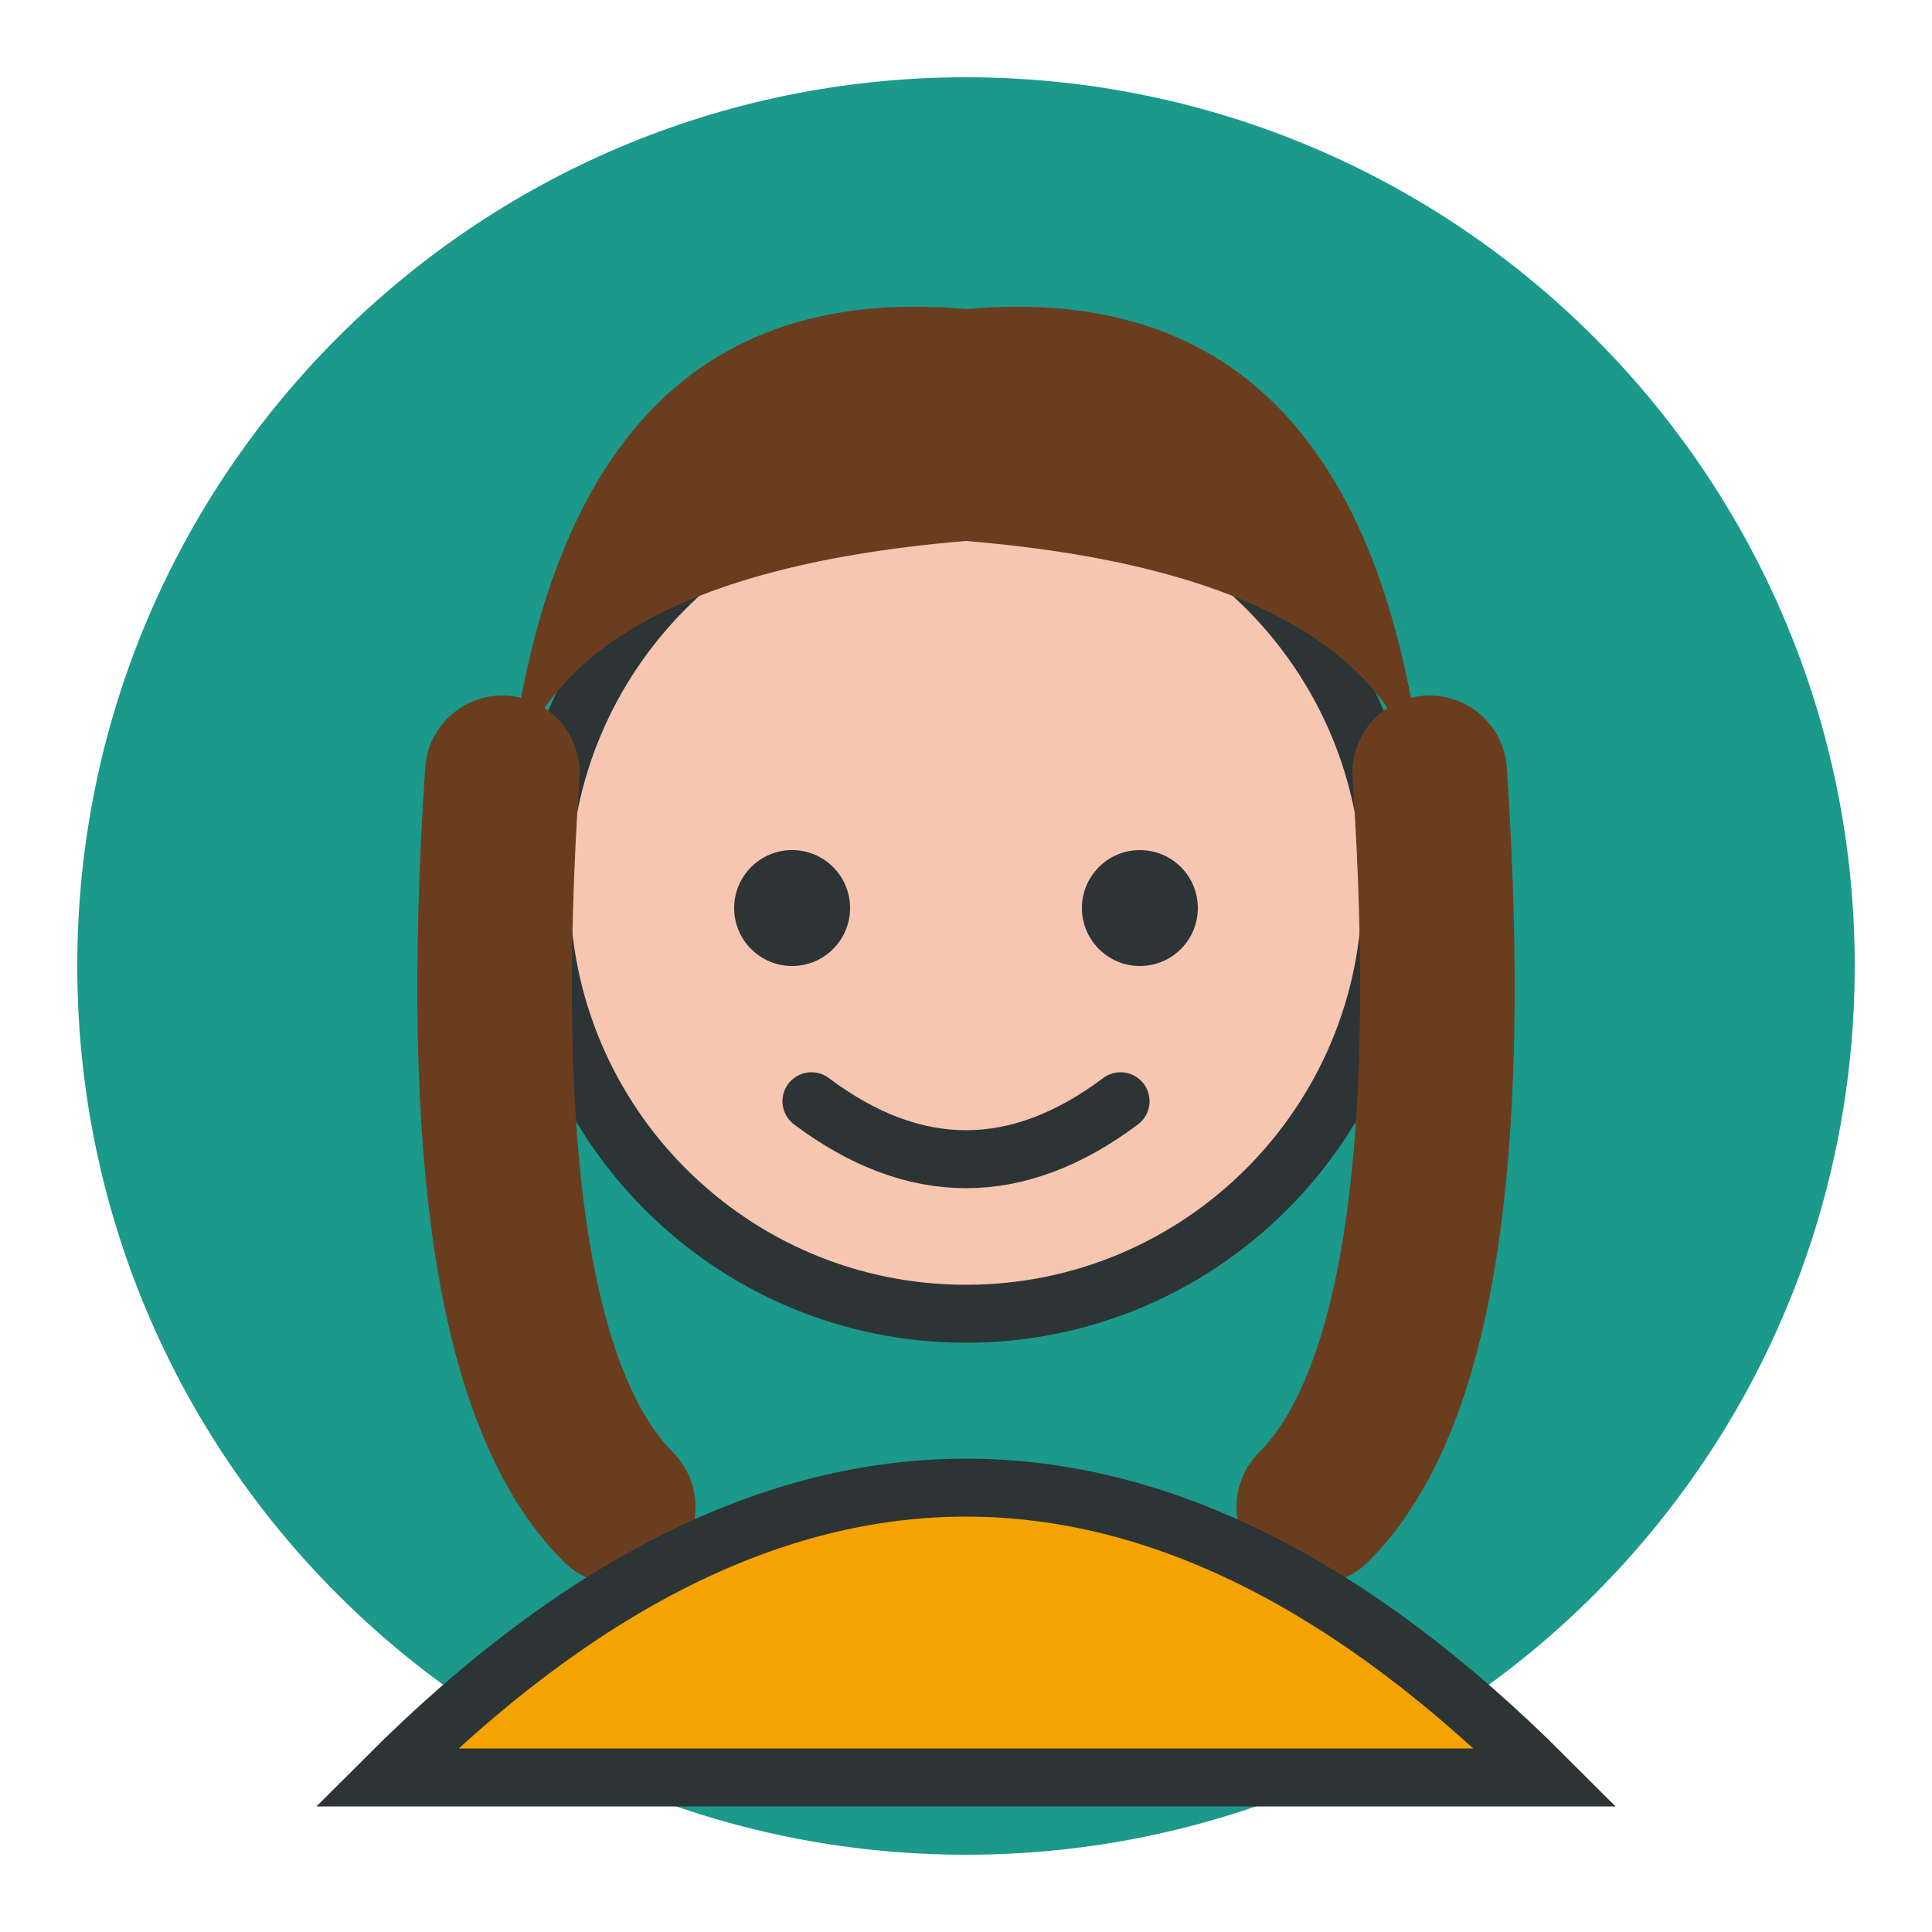
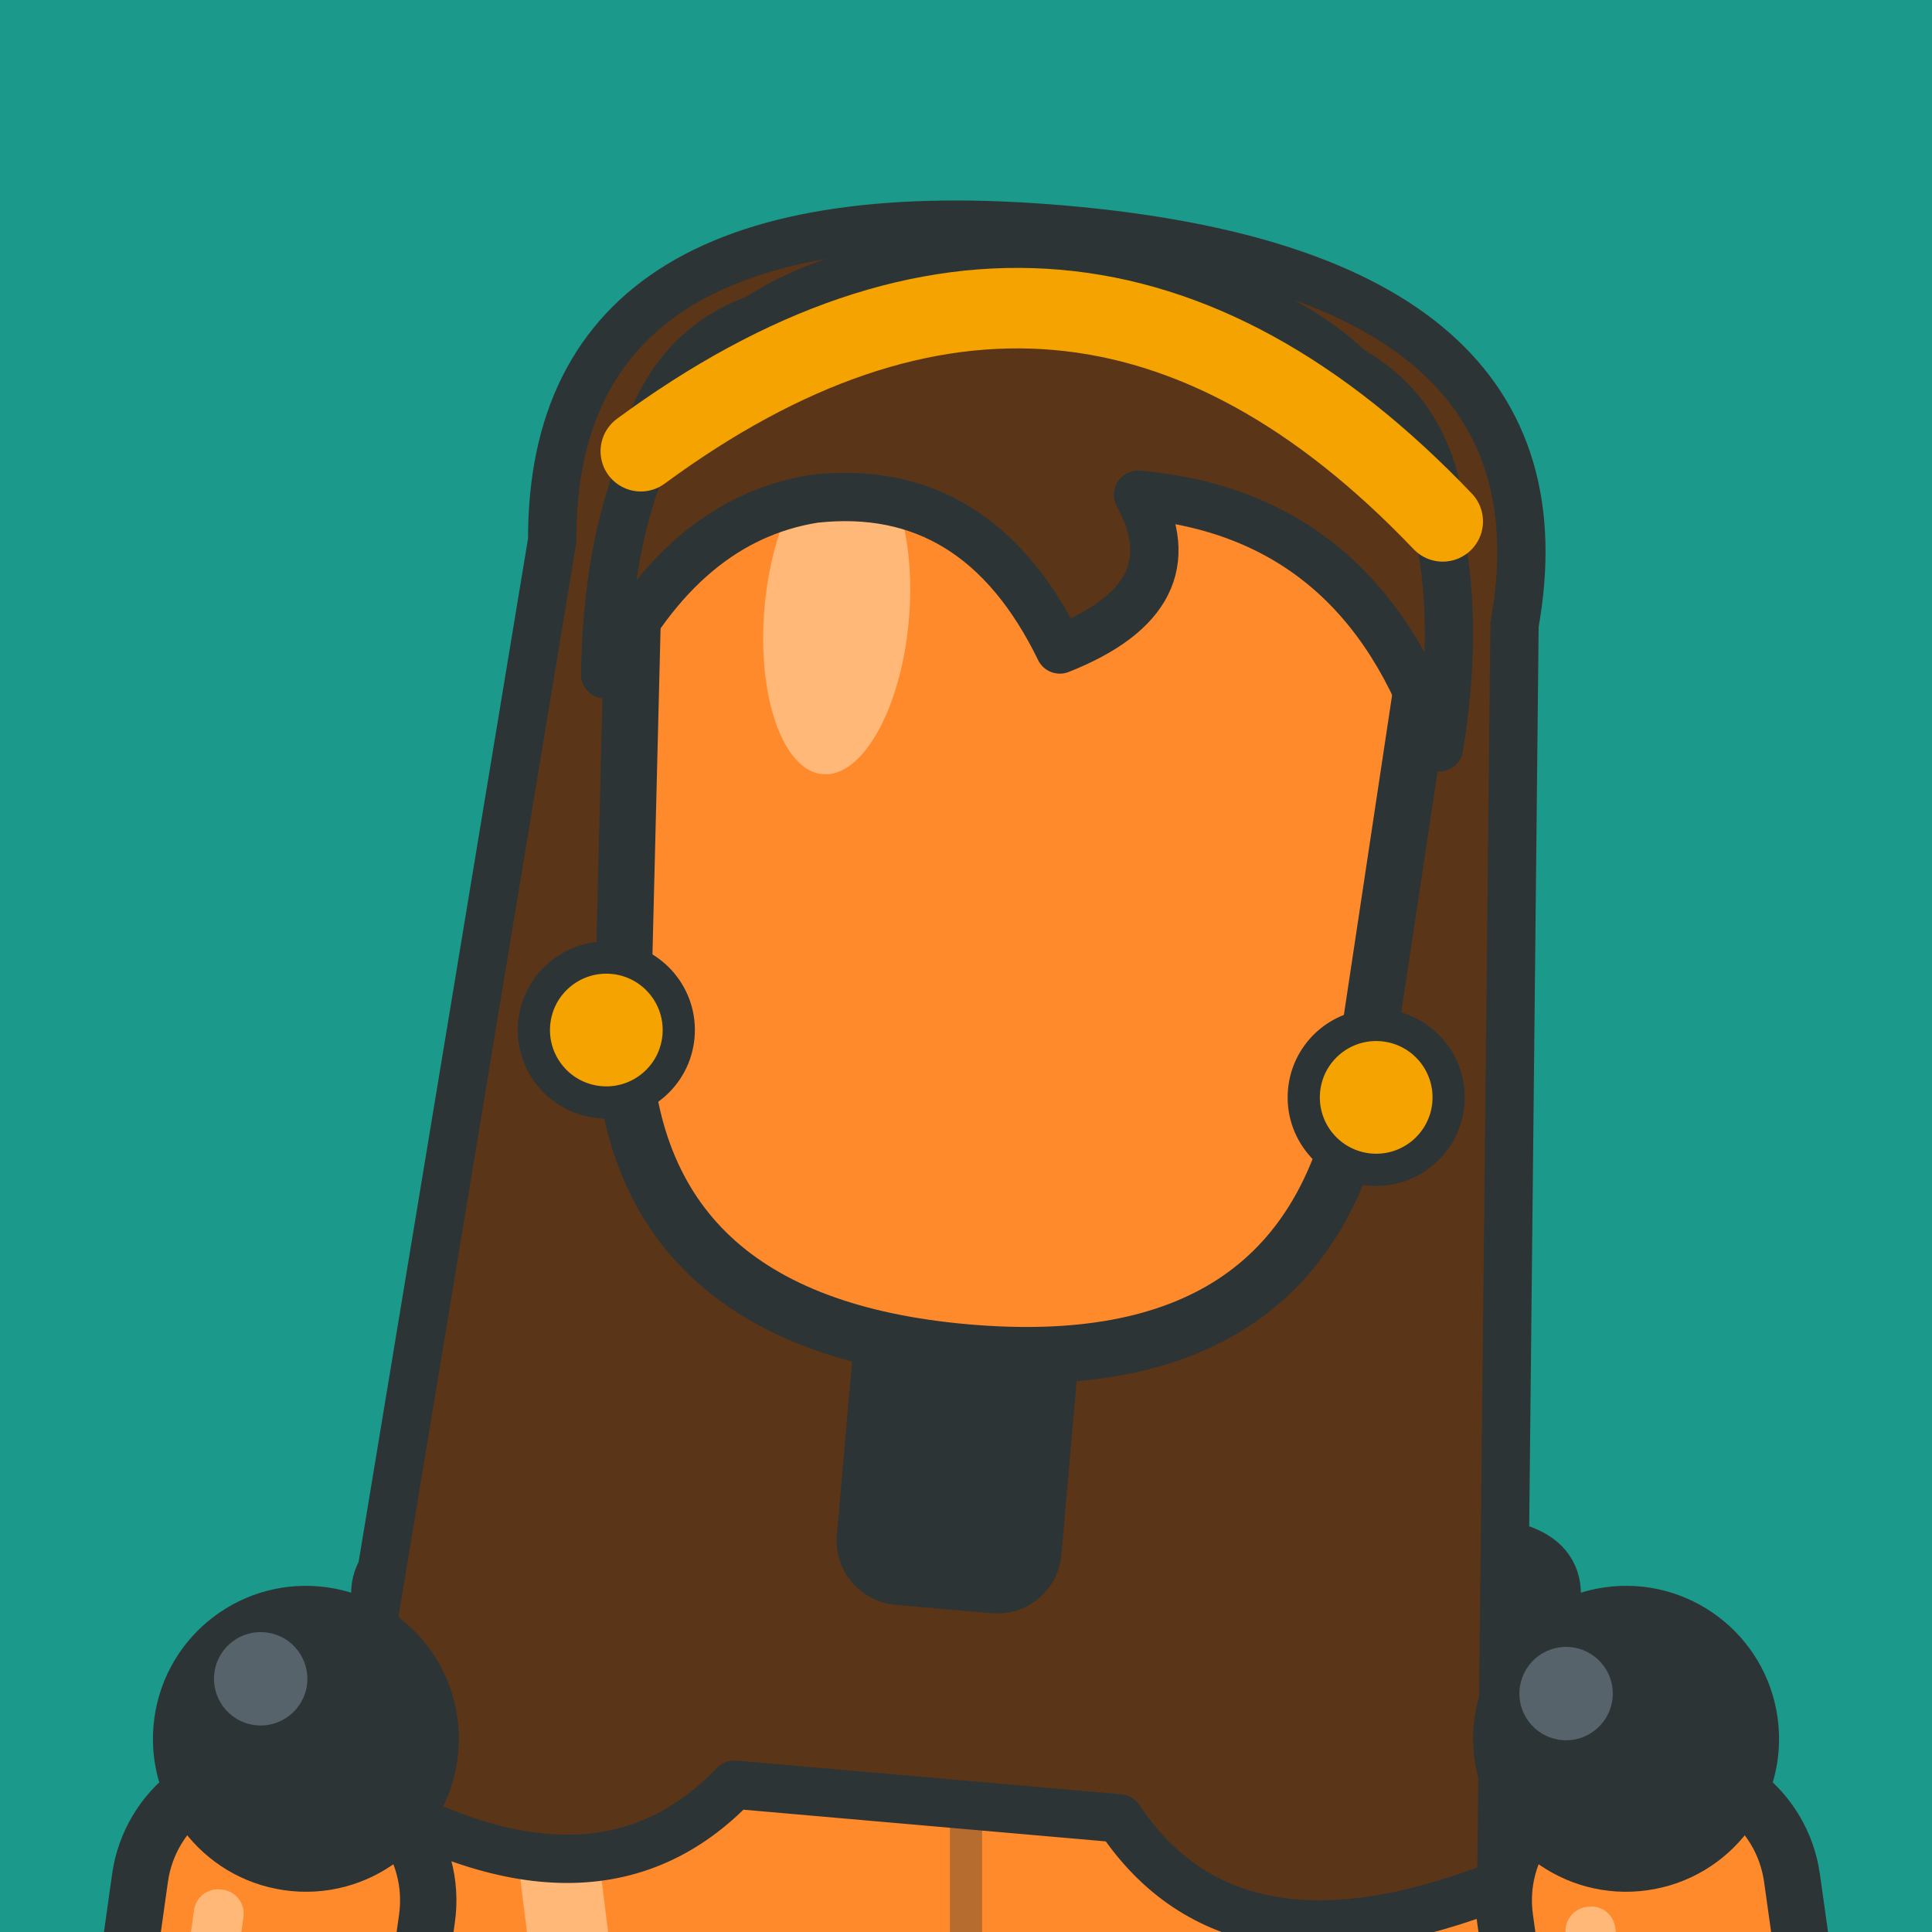
- <svg xmlns="http://www.w3.org/2000/svg" viewBox="0 0 100 100">
-   <circle cx="50" cy="50" r="46" fill="#1B998B" />
-   <circle cx="50" cy="46" r="22" fill="#F6C6B0" stroke="#2D3436" stroke-width="3" />
-   <path d="M26 44 Q28 14 50 16 Q72 14 74 44 Q74 30 50 28 Q26 30 26 44 Z" fill="#6b3d1f" />
-   <path d="M26 40 Q24 70 32 78" fill="none" stroke="#6b3d1f" stroke-width="8" stroke-linecap="round" />
-   <path d="M74 40 Q76 70 68 78" fill="none" stroke="#6b3d1f" stroke-width="8" stroke-linecap="round" />
-   <circle cx="41" cy="47" r="3" fill="#2D3436" />
-   <circle cx="59" cy="47" r="3" fill="#2D3436" />
-   <path d="M42 57 Q50 63 58 57" fill="none" stroke="#2D3436" stroke-width="3" stroke-linecap="round" />
-   <path d="M20 92 Q50 62 80 92 Z" fill="#F4A300" stroke="#2D3436" stroke-width="3" />
+ <svg xmlns="http://www.w3.org/2000/svg" viewBox="-60 -18 120 120">
+   <rect x="-60" y="-18" width="120" height="120" fill="#1B998B" />
+   <g transform="translate(0 4)">
+     <g>
+       <g transform="translate(-15,206) rotate(0)">
+         <rect x="-12" y="0" width="24" height="66" rx="10" fill="#FF8A2B" stroke="#2D3436" stroke-width="3.5" />
+         <rect x="-7.2" y="10.6" width="4.1" height="34.3" rx="1.9" fill="#FFB878" />
+         <g transform="translate(0,72) rotate(0)">
+           <rect x="-11" y="6" width="22" height="58" rx="9" fill="#FF8A2B" stroke="#2D3436" stroke-width="3.5" />
+           <rect x="-6.6" y="15.3" width="3.7" height="30.2" rx="1.8" fill="#FFB878" />
+           <path d="M-12 72 L10 72 Q15 72 15 78 L15 84 L-17 84 Q-19 84 -18 80 Z" fill="#FF8A2B" stroke="#2D3436" stroke-width="3.5" stroke-linejoin="round" />
+           <circle cx="0" cy="68" r="6.5" fill="#2D3436" />
+           <circle cx="-2.3" cy="65.7" r="2" fill="#56636A" />
+           <rect x="-9" y="-6" width="18" height="14" rx="5" fill="#FF8A2B" stroke="#2D3436" stroke-width="3.5" />
+           <rect x="-5.4" y="-3.8" width="3.1" height="7.3" rx="1.5" fill="#FFB878" />
+         </g>
+         <circle cx="0" cy="72" r="8" fill="#2D3436" />
+         <circle cx="-2.8" cy="69.2" r="2.4" fill="#56636A" />
+       </g>
+       <g transform="translate(15,206) rotate(0)">
+         <rect x="-12" y="0" width="24" height="66" rx="10" fill="#FF8A2B" stroke="#2D3436" stroke-width="3.5" />
+         <rect x="-7.2" y="10.6" width="4.1" height="34.3" rx="1.9" fill="#FFB878" />
+         <g transform="translate(0,72) rotate(0)">
+           <rect x="-11" y="6" width="22" height="58" rx="9" fill="#FF8A2B" stroke="#2D3436" stroke-width="3.5" />
+           <rect x="-6.6" y="15.3" width="3.7" height="30.2" rx="1.8" fill="#FFB878" />
+           <path d="M12 72 L-10 72 Q-15 72 -15 78 L-15 84 L17 84 Q19 84 18 80 Z" fill="#FF8A2B" stroke="#2D3436" stroke-width="3.5" stroke-linejoin="round" />
+           <circle cx="0" cy="68" r="6.5" fill="#2D3436" />
+           <circle cx="-2.3" cy="65.7" r="2" fill="#56636A" />
+           <rect x="-9" y="-6" width="18" height="14" rx="5" fill="#FF8A2B" stroke="#2D3436" stroke-width="3.5" />
+           <rect x="-5.4" y="-3.8" width="3.1" height="7.3" rx="1.5" fill="#FFB878" />
+         </g>
+         <circle cx="0" cy="72" r="8" fill="#2D3436" />
+         <circle cx="-2.8" cy="69.2" r="2.4" fill="#56636A" />
+       </g>
+       <circle cx="-15" cy="206" r="8" fill="#2D3436" />
+       <circle cx="-17.8" cy="203.2" r="2.4" fill="#56636A" />
+       <circle cx="15" cy="206" r="8" fill="#2D3436" />
+       <circle cx="12.2" cy="203.2" r="2.4" fill="#56636A" />
+       <ellipse cx="0" cy="146" rx="13" ry="8" fill="#2D3436" />
+       <rect x="-21" y="148" width="42" height="28" rx="9" fill="#FF8A2B" stroke="#2D3436" stroke-width="3.5" />
+       <rect x="-12.6" y="152.5" width="7.1" height="14.6" rx="3.4" fill="#FFB878" />
+       <ellipse cx="0" cy="180" rx="11" ry="5" fill="#2D3436" />
+       <path d="M-30 181 Q-30 176 -25 176 L25 176 Q30 176 30 181 L27 198 Q16 218 0 218 Q-16 218 -27 198 Z" fill="#FF8A2B" stroke="#2D3436" stroke-width="3.5" stroke-linejoin="round" />
+       <path d="M-36 79 Q-38 74 -31 74 L31 74 Q38 74 36 79 L30 134 Q28 142 20 142 L-20 142 Q-28 142 -30 134 Z" fill="#FF8A2B" stroke="#2D3436" stroke-width="3.5" stroke-linejoin="round" />
+       <path d="M-24 84 Q-26 84 -26 88 L-22 120" fill="none" stroke="#FFB878" stroke-width="5" stroke-linecap="round" />
+       <path d="M0 88 L0 132" stroke="#2D3436" stroke-width="2" opacity="0.35" />
+       <path d="M-22 106 Q0 112 22 106" fill="none" stroke="#2D3436" stroke-width="2" opacity="0.35" />
+       <g transform="rotate(5 0 62)">
+         <path d="M-30 14 Q-32 -8 0 -8 Q32 -8 30 14 L36 92 Q20 100 12 90 L-12 90 Q-20 100 -36 92 Z" fill="#5B3517" stroke="#2D3436" stroke-width="3" stroke-linejoin="round" />
+         <rect x="-7" y="56" width="14" height="22" rx="4" fill="#2D3436" />
+         <path d="M-25 12 Q-25 -2 -11 -2 L11 -2 Q25 -2 25 12 L23 44 Q21 62 0 62 Q-21 62 -23 44 Z" fill="#FF8A2B" stroke="#2D3436" stroke-width="3.5" stroke-linejoin="round" />
+         <ellipse cx="-12" cy="17" rx="4.5" ry="10" fill="#FFB878" />
+         <path d="M-26 22 Q-28 -6 0 -6 Q28 -6 26 22 Q20 8 6 8 Q10 14 2 18 Q-4 8 -14 10 Q-22 12 -26 22 Z" fill="#5B3517" stroke="#2D3436" stroke-width="3" stroke-linejoin="round" />
+         <path d="M-25 8 Q0 -14 25 8" fill="none" stroke="#F4A300" stroke-width="5" stroke-linecap="round" />
+         <circle cx="-24" cy="44" r="4.5" fill="#F4A300" stroke="#2D3436" stroke-width="2" />
+         <circle cx="24" cy="44" r="4.5" fill="#F4A300" stroke="#2D3436" stroke-width="2" />
+       </g>
+       <g transform="translate(-41,86) rotate(8)">
+         <rect x="-9" y="2" width="18" height="50" rx="8" fill="#FF8A2B" stroke="#2D3436" stroke-width="3.5" />
+         <rect x="-5.4" y="10" width="3.1" height="26" rx="1.5" fill="#FFB878" />
+         <g transform="translate(0,57) rotate(-2)">
+           <rect x="-8" y="4" width="16" height="44" rx="7" fill="#FF8A2B" stroke="#2D3436" stroke-width="3.5" />
+           <rect x="-4.8" y="11" width="3" height="22.9" rx="1.5" fill="#FFB878" />
+           <g transform="translate(0,60)">
+             <circle cx="0" cy="0" r="10" fill="#2D3436" />
+             <circle cx="0" cy="1" r="4.2" fill="#56636A" />
+             <rect x="-3" y="5" width="6" height="7" fill="#56636A" />
+           </g>
+         </g>
+         <circle cx="0" cy="57" r="7.5" fill="#2D3436" />
+         <circle cx="-2.6" cy="54.4" r="2.3" fill="#56636A" />
+         <circle cx="0" cy="0" r="9.5" fill="#2D3436" />
+         <circle cx="-3.3" cy="-3.3" r="2.9" fill="#56636A" />
+       </g>
+       <g transform="translate(41,86) rotate(-8)">
+         <rect x="-9" y="2" width="18" height="50" rx="8" fill="#FF8A2B" stroke="#2D3436" stroke-width="3.5" />
+         <rect x="-5.4" y="10" width="3.1" height="26" rx="1.5" fill="#FFB878" />
+         <g transform="translate(0,57) rotate(2)">
+           <rect x="-8" y="4" width="16" height="44" rx="7" fill="#FF8A2B" stroke="#2D3436" stroke-width="3.5" />
+           <rect x="-4.8" y="11" width="3" height="22.9" rx="1.5" fill="#FFB878" />
+           <g transform="translate(0,60)">
+             <circle cx="0" cy="0" r="10" fill="#2D3436" />
+             <circle cx="0" cy="1" r="4.2" fill="#56636A" />
+             <rect x="-3" y="5" width="6" height="7" fill="#56636A" />
+           </g>
+         </g>
+         <circle cx="0" cy="57" r="7.5" fill="#2D3436" />
+         <circle cx="-2.6" cy="54.4" r="2.3" fill="#56636A" />
+         <circle cx="0" cy="0" r="9.5" fill="#2D3436" />
+         <circle cx="-3.3" cy="-3.3" r="2.9" fill="#56636A" />
+       </g>
+     </g>
+   </g>
</svg>
